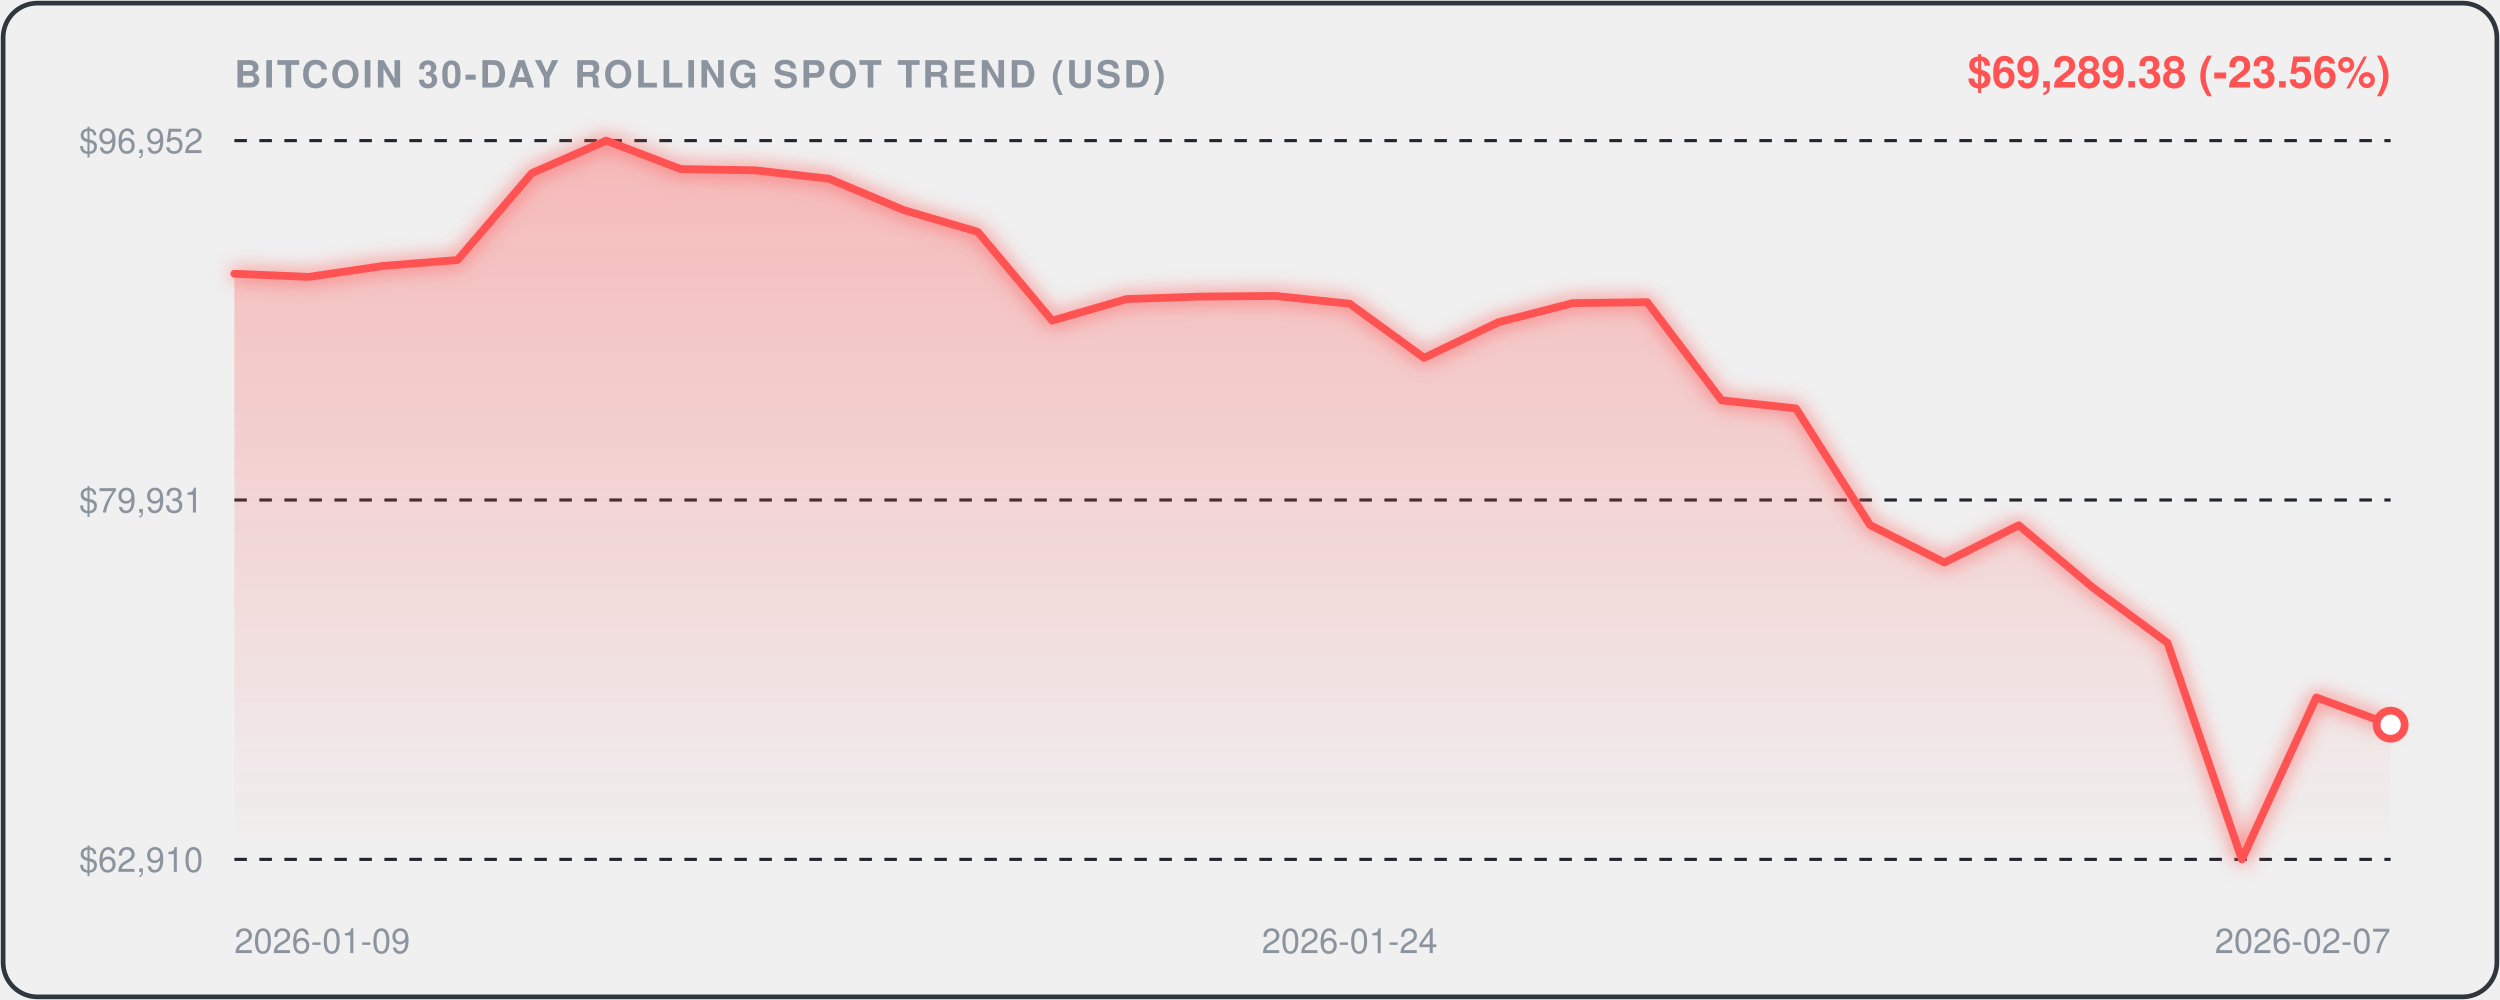
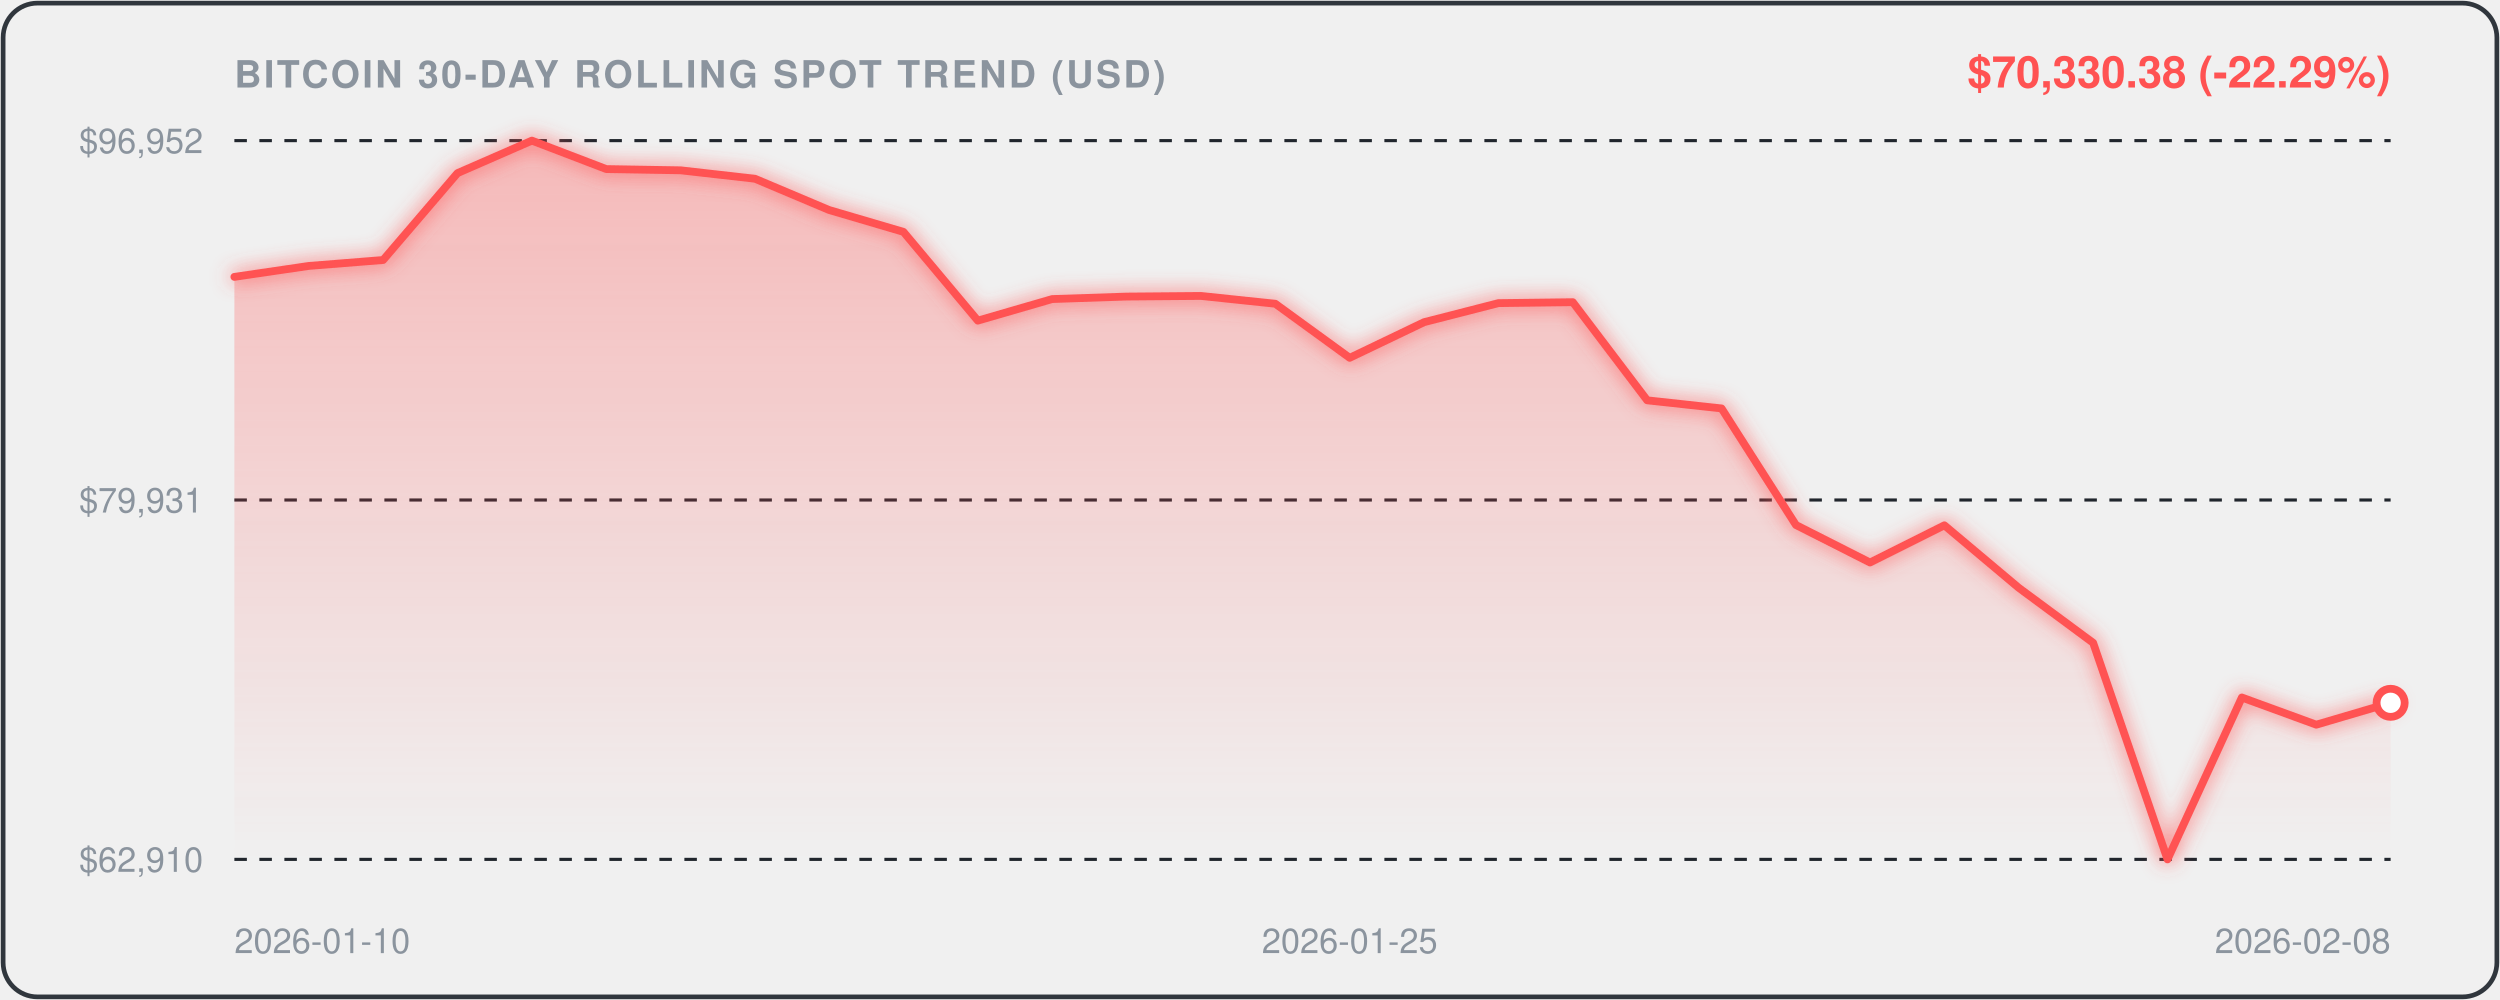
<svg xmlns="http://www.w3.org/2000/svg" viewBox="0 0 800 320" width="100%" height="100%" style="background:#0d1117;border-radius:12px;font-family:-apple-system,BlinkMacSystemFont,'Segoe UI',Helvetica,Arial,sans-serif;">
  <defs>
    <linearGradient id="areaGrad" x1="0" y1="0" x2="0" y2="1">
      <stop offset="0%" stop-color="rgba(255, 82, 82, 0.35)" />
      <stop offset="100%" stop-color="rgba(255, 82, 82, 0.0)" />
    </linearGradient>
    <filter id="glow" x="-20%" y="-20%" width="140%" height="140%">
      <feGaussianBlur stdDeviation="3" result="blur" />
      <feComposite in="SourceGraphic" in2="blur" operator="over" />
    </filter>
  </defs>
  <rect x="1" y="1" width="798" height="318" rx="11" fill="none" stroke="#30363d" stroke-width="1.5" />
  <text x="75" y="28" fill="#8b949e" font-size="12" font-weight="600" letter-spacing="0.8">BITCOIN 30-DAY ROLLING SPOT TREND (USD)</text>
-   <text x="765" y="28" text-anchor="end" fill="#FF5252" font-size="14" font-weight="700">$69,289.38 (-23.56%)</text>
+   <text x="765" y="28" text-anchor="end" fill="#FF5252" font-size="14" font-weight="700">$70,330.38 (-22.29%)</text>
  <line x1="75" y1="45" x2="765" y2="45" stroke="#21262d" stroke-width="1" stroke-dasharray="4,4" />
  <text x="65" y="49" text-anchor="end" fill="#8b949e" font-size="11">$96,952</text>
  <line x1="75" y1="160.0" x2="765" y2="160.0" stroke="#21262d" stroke-width="1" stroke-dasharray="4,4" />
  <text x="65" y="164.0" text-anchor="end" fill="#8b949e" font-size="11">$79,931</text>
  <line x1="75" y1="275" x2="765" y2="275" stroke="#21262d" stroke-width="1" stroke-dasharray="4,4" />
  <text x="65" y="279" text-anchor="end" fill="#8b949e" font-size="11">$62,910</text>
-   <path d="M 75.0,87.6 L 98.8,88.6 L 122.6,85.1 L 146.4,83.2 L 170.2,55.4 L 194.0,45.0 L 217.8,54.1 L 241.6,54.5 L 265.3,57.2 L 289.1,67.2 L 312.9,74.2 L 336.7,102.6 L 360.5,95.7 L 384.3,94.9 L 408.1,94.7 L 431.9,97.2 L 455.7,114.5 L 479.5,103.1 L 503.3,97.0 L 527.1,96.7 L 550.9,128.1 L 574.7,130.7 L 598.4,168.0 L 622.2,180.0 L 646.0,168.1 L 669.8,188.1 L 693.6,205.7 L 717.4,275.0 L 741.2,223.2 L 765.0,231.9 L 765.0,275.0 L 75.0,275.0 Z" fill="url(#areaGrad)" />
-   <path d="M 75.0,87.6 L 98.8,88.6 L 122.6,85.1 L 146.4,83.2 L 170.2,55.4 L 194.0,45.0 L 217.8,54.1 L 241.6,54.5 L 265.3,57.2 L 289.1,67.2 L 312.9,74.2 L 336.7,102.6 L 360.5,95.7 L 384.3,94.9 L 408.1,94.7 L 431.9,97.2 L 455.7,114.5 L 479.5,103.1 L 503.3,97.0 L 527.1,96.7 L 550.9,128.1 L 574.7,130.7 L 598.4,168.0 L 622.2,180.0 L 646.0,168.1 L 669.8,188.1 L 693.6,205.7 L 717.4,275.0 L 741.2,223.2 L 765.0,231.9" fill="none" stroke="#FF5252" stroke-width="2.5" stroke-linecap="round" stroke-linejoin="round" filter="url(#glow)" />
-   <circle cx="765.0" cy="231.9" r="4.5" fill="#ffffff" stroke="#FF5252" stroke-width="2.5" />
-   <text x="75.0" y="305" fill="#8b949e" font-size="11" text-anchor="start">2026-01-09</text>
-   <text x="431.9" y="305" fill="#8b949e" font-size="11" text-anchor="middle">2026-01-24</text>
-   <text x="765.0" y="305" fill="#8b949e" font-size="11" text-anchor="end">2026-02-07</text>
+   <path d="M 75.0,88.6 L 98.8,85.1 L 122.6,83.2 L 146.4,55.4 L 170.2,45.0 L 194.0,54.1 L 217.8,54.5 L 241.6,57.2 L 265.3,67.2 L 289.1,74.2 L 312.9,102.6 L 336.7,95.7 L 360.5,94.9 L 384.3,94.7 L 408.1,97.2 L 431.9,114.5 L 455.7,103.1 L 479.5,97.0 L 503.3,96.7 L 527.1,128.1 L 550.9,130.7 L 574.7,168.0 L 598.4,180.0 L 622.2,168.1 L 646.0,188.1 L 669.8,205.7 L 693.6,275.0 L 717.4,223.2 L 741.2,231.9 L 765.0,224.9 L 765.0,275.0 L 75.0,275.0 Z" fill="url(#areaGrad)" />
+   <path d="M 75.0,88.6 L 98.8,85.1 L 122.6,83.2 L 146.4,55.4 L 170.2,45.0 L 194.0,54.1 L 217.8,54.5 L 241.6,57.2 L 265.3,67.2 L 289.1,74.2 L 312.9,102.6 L 336.7,95.7 L 360.5,94.9 L 384.3,94.7 L 408.1,97.2 L 431.9,114.5 L 455.7,103.1 L 479.5,97.0 L 503.3,96.7 L 527.1,128.1 L 550.9,130.7 L 574.7,168.0 L 598.4,180.0 L 622.2,168.1 L 646.0,188.1 L 669.8,205.7 L 693.6,275.0 L 717.4,223.2 L 741.2,231.9 L 765.0,224.9" fill="none" stroke="#FF5252" stroke-width="2.5" stroke-linecap="round" stroke-linejoin="round" filter="url(#glow)" />
+   <circle cx="765.0" cy="224.9" r="4.5" fill="#ffffff" stroke="#FF5252" stroke-width="2.5" />
+   <text x="75.0" y="305" fill="#8b949e" font-size="11" text-anchor="start">2026-01-10</text>
+   <text x="431.9" y="305" fill="#8b949e" font-size="11" text-anchor="middle">2026-01-25</text>
+   <text x="765.0" y="305" fill="#8b949e" font-size="11" text-anchor="end">2026-02-08</text>
</svg>
